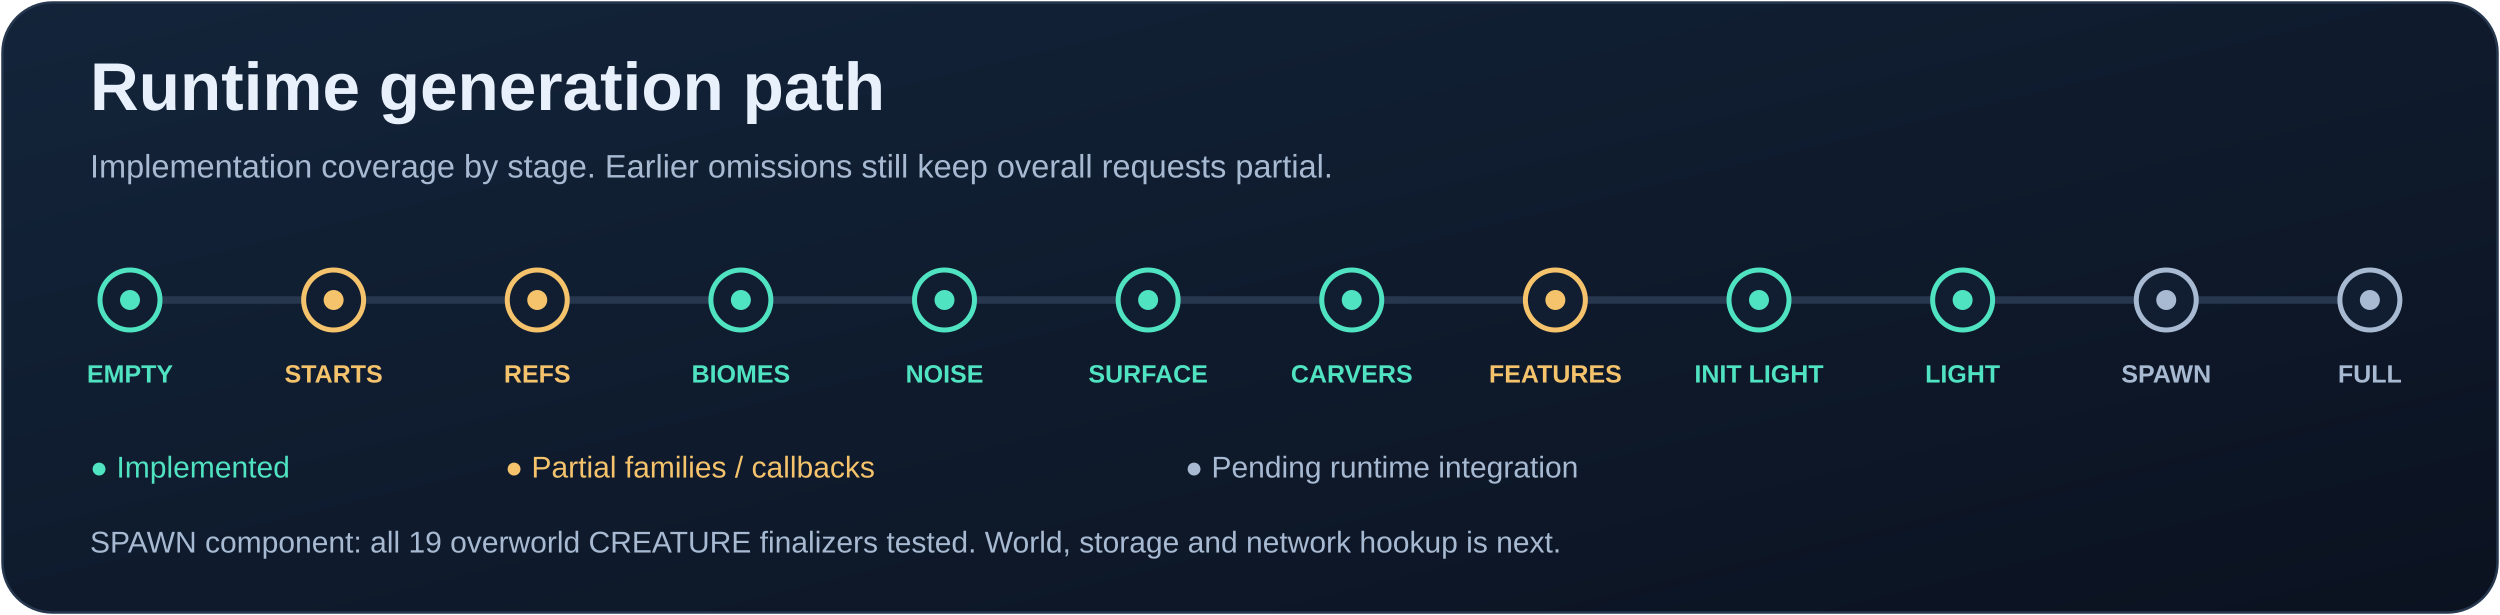
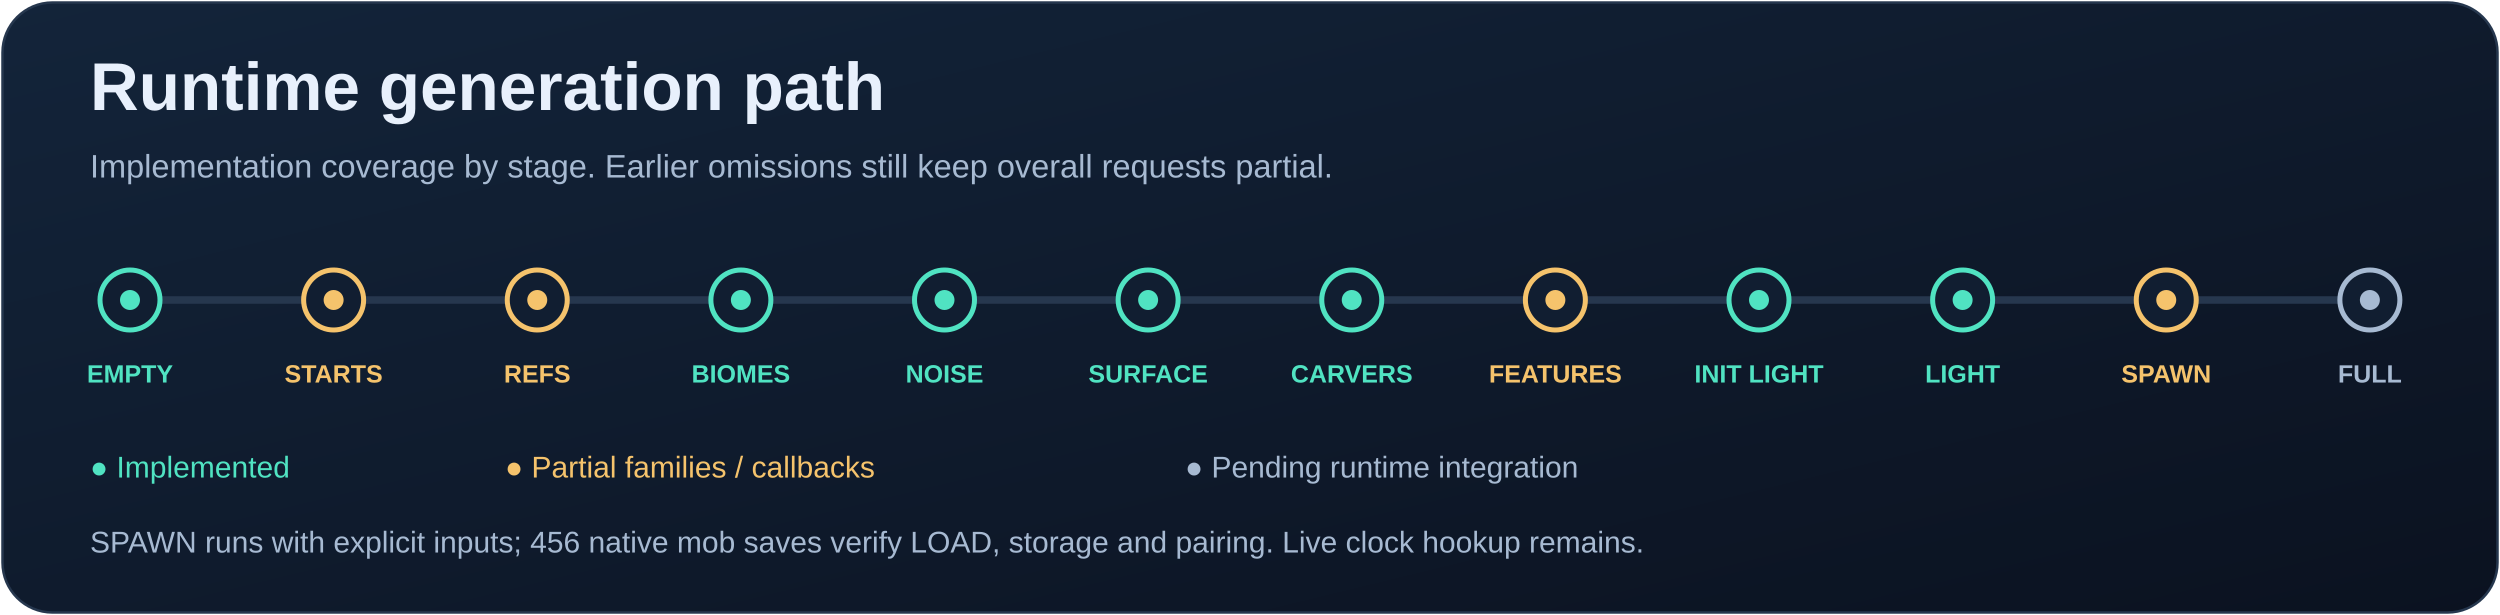
<svg xmlns="http://www.w3.org/2000/svg" width="1000" height="246" viewBox="0 0 1000 246" role="img" aria-labelledby="title desc">
  <defs>
    <linearGradient id="background" x1="0" y1="0" x2="1" y2="1">
      <stop stop-color="#13243a" />
      <stop offset="1" stop-color="#0b1220" />
    </linearGradient>
    <pattern id="grid" width="32" height="32" patternUnits="userSpaceOnUse">
      <path d="M32,0 H0 V32" fill="none" stroke="#547294" stroke-opacity=".12" />
    </pattern>
  </defs>
  <g font-family="Segoe UI, Ubuntu, Arial, sans-serif">
    <rect x="1" y="1" width="998" height="244" rx="20" fill="url(#background)" stroke="#26374e" />
    <text x="36" y="44" font-size="27" fill="#e8f0fc" font-weight="650" text-anchor="start">Runtime generation path</text>
    <text x="36" y="71" font-size="13" fill="#a7bad2" font-weight="400" text-anchor="start">Implementation coverage by stage. Earlier omissions still keep overall requests partial.</text>
    <path d="M52,120 L948,120" fill="none" stroke="#26374e" stroke-width="3" />
    <circle cx="52.00" cy="120" r="12" fill="#111e31" stroke="#50e3c2" stroke-width="2" />
    <circle cx="52.00" cy="120" r="4" fill="#50e3c2" />
    <text x="52.0" y="153" font-size="10" fill="#50e3c2" font-weight="600" text-anchor="middle">EMPTY</text>
    <circle cx="133.45" cy="120" r="12" fill="#111e31" stroke="#f5c36c" stroke-width="2" />
    <circle cx="133.45" cy="120" r="4" fill="#f5c36c" />
    <text x="133.45" y="153" font-size="10" fill="#f5c36c" font-weight="600" text-anchor="middle">STARTS</text>
    <circle cx="214.90" cy="120" r="12" fill="#111e31" stroke="#f5c36c" stroke-width="2" />
    <circle cx="214.90" cy="120" r="4" fill="#f5c36c" />
    <text x="214.9" y="153" font-size="10" fill="#f5c36c" font-weight="600" text-anchor="middle">REFS</text>
    <circle cx="296.35" cy="120" r="12" fill="#111e31" stroke="#50e3c2" stroke-width="2" />
    <circle cx="296.35" cy="120" r="4" fill="#50e3c2" />
    <text x="296.35" y="153" font-size="10" fill="#50e3c2" font-weight="600" text-anchor="middle">BIOMES</text>
    <circle cx="377.80" cy="120" r="12" fill="#111e31" stroke="#50e3c2" stroke-width="2" />
    <circle cx="377.80" cy="120" r="4" fill="#50e3c2" />
    <text x="377.8" y="153" font-size="10" fill="#50e3c2" font-weight="600" text-anchor="middle">NOISE</text>
    <circle cx="459.25" cy="120" r="12" fill="#111e31" stroke="#50e3c2" stroke-width="2" />
    <circle cx="459.25" cy="120" r="4" fill="#50e3c2" />
    <text x="459.25" y="153" font-size="10" fill="#50e3c2" font-weight="600" text-anchor="middle">SURFACE</text>
    <circle cx="540.70" cy="120" r="12" fill="#111e31" stroke="#50e3c2" stroke-width="2" />
    <circle cx="540.70" cy="120" r="4" fill="#50e3c2" />
    <text x="540.7" y="153" font-size="10" fill="#50e3c2" font-weight="600" text-anchor="middle">CARVERS</text>
    <circle cx="622.15" cy="120" r="12" fill="#111e31" stroke="#f5c36c" stroke-width="2" />
    <circle cx="622.15" cy="120" r="4" fill="#f5c36c" />
    <text x="622.15" y="153" font-size="10" fill="#f5c36c" font-weight="600" text-anchor="middle">FEATURES</text>
    <circle cx="703.60" cy="120" r="12" fill="#111e31" stroke="#50e3c2" stroke-width="2" />
    <circle cx="703.60" cy="120" r="4" fill="#50e3c2" />
    <text x="703.6" y="153" font-size="10" fill="#50e3c2" font-weight="600" text-anchor="middle">INIT LIGHT</text>
    <circle cx="785.05" cy="120" r="12" fill="#111e31" stroke="#50e3c2" stroke-width="2" />
    <circle cx="785.05" cy="120" r="4" fill="#50e3c2" />
    <text x="785.05" y="153" font-size="10" fill="#50e3c2" font-weight="600" text-anchor="middle">LIGHT</text>
-     <circle cx="866.50" cy="120" r="12" fill="#111e31" stroke="#a7bad2" stroke-width="2" />
-     <circle cx="866.50" cy="120" r="4" fill="#a7bad2" />
-     <text x="866.5" y="153" font-size="10" fill="#a7bad2" font-weight="600" text-anchor="middle">SPAWN</text>
+     <circle cx="866.50" cy="120" r="12" fill="#111e31" stroke="#f5c36c" stroke-width="2" />
+     <circle cx="866.50" cy="120" r="4" fill="#f5c36c" />
+     <text x="866.5" y="153" font-size="10" fill="#f5c36c" font-weight="600" text-anchor="middle">SPAWN</text>
    <circle cx="947.95" cy="120" r="12" fill="#111e31" stroke="#a7bad2" stroke-width="2" />
    <circle cx="947.95" cy="120" r="4" fill="#a7bad2" />
    <text x="947.95" y="153" font-size="10" fill="#a7bad2" font-weight="600" text-anchor="middle">FULL</text>
    <text x="36" y="191" font-size="12" fill="#50e3c2" font-weight="400" text-anchor="start">● Implemented</text>
    <text x="202" y="191" font-size="12" fill="#f5c36c" font-weight="400" text-anchor="start">● Partial families / callbacks</text>
    <text x="474" y="191" font-size="12" fill="#a7bad2" font-weight="400" text-anchor="start">● Pending runtime integration</text>
-     <text x="36" y="221" font-size="12" fill="#a7bad2" font-weight="400" text-anchor="start">SPAWN component: all 19 overworld CREATURE finalizers tested. World, storage and network hookup is next.</text>
+     <text x="36" y="221" font-size="12" fill="#a7bad2" font-weight="400" text-anchor="start">SPAWN runs with explicit inputs; 456 native mob saves verify LOAD, storage and pairing. Live clock hookup remains.</text>
  </g>
</svg>
